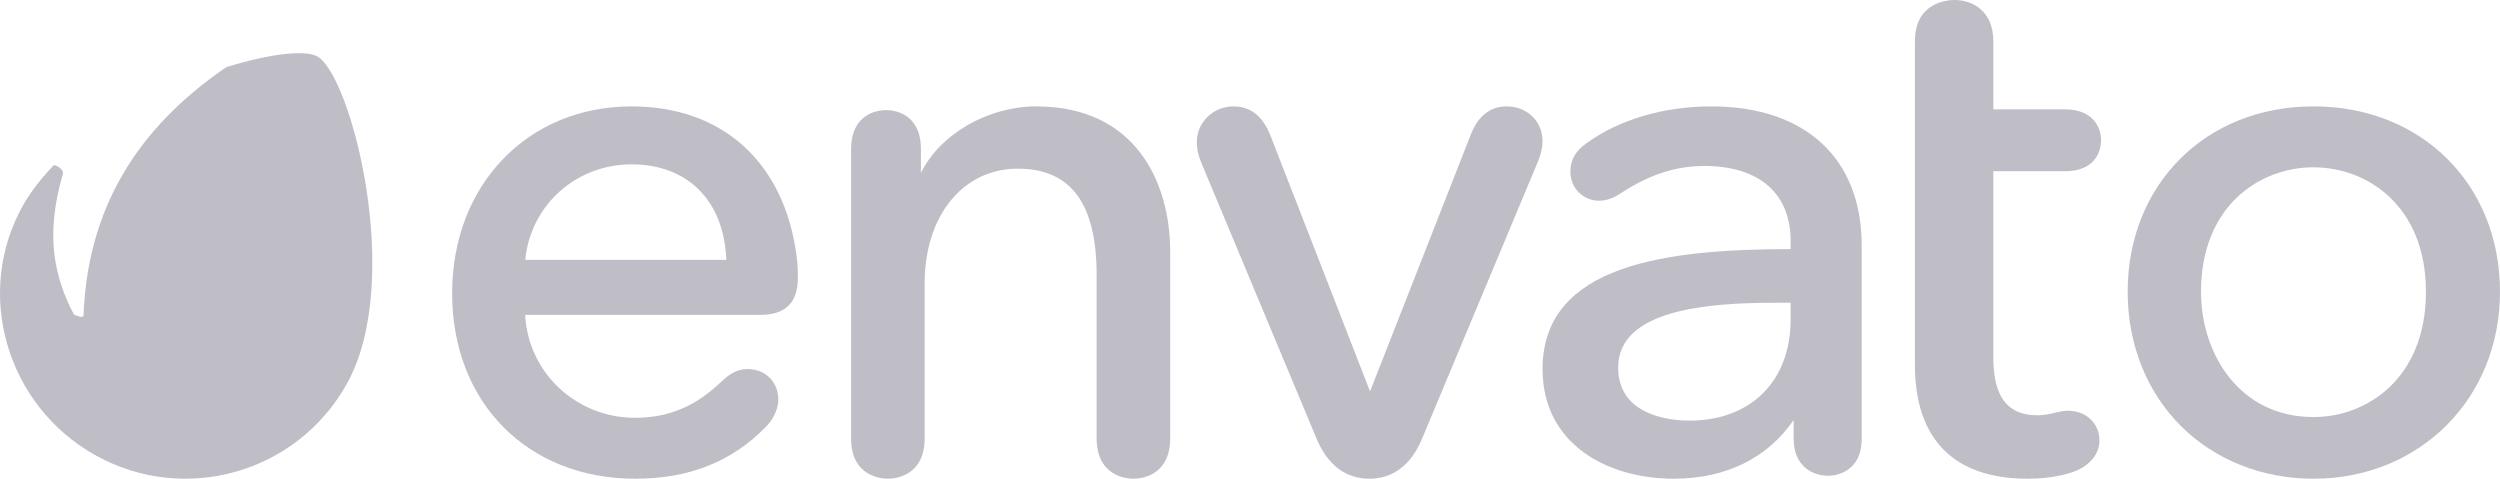
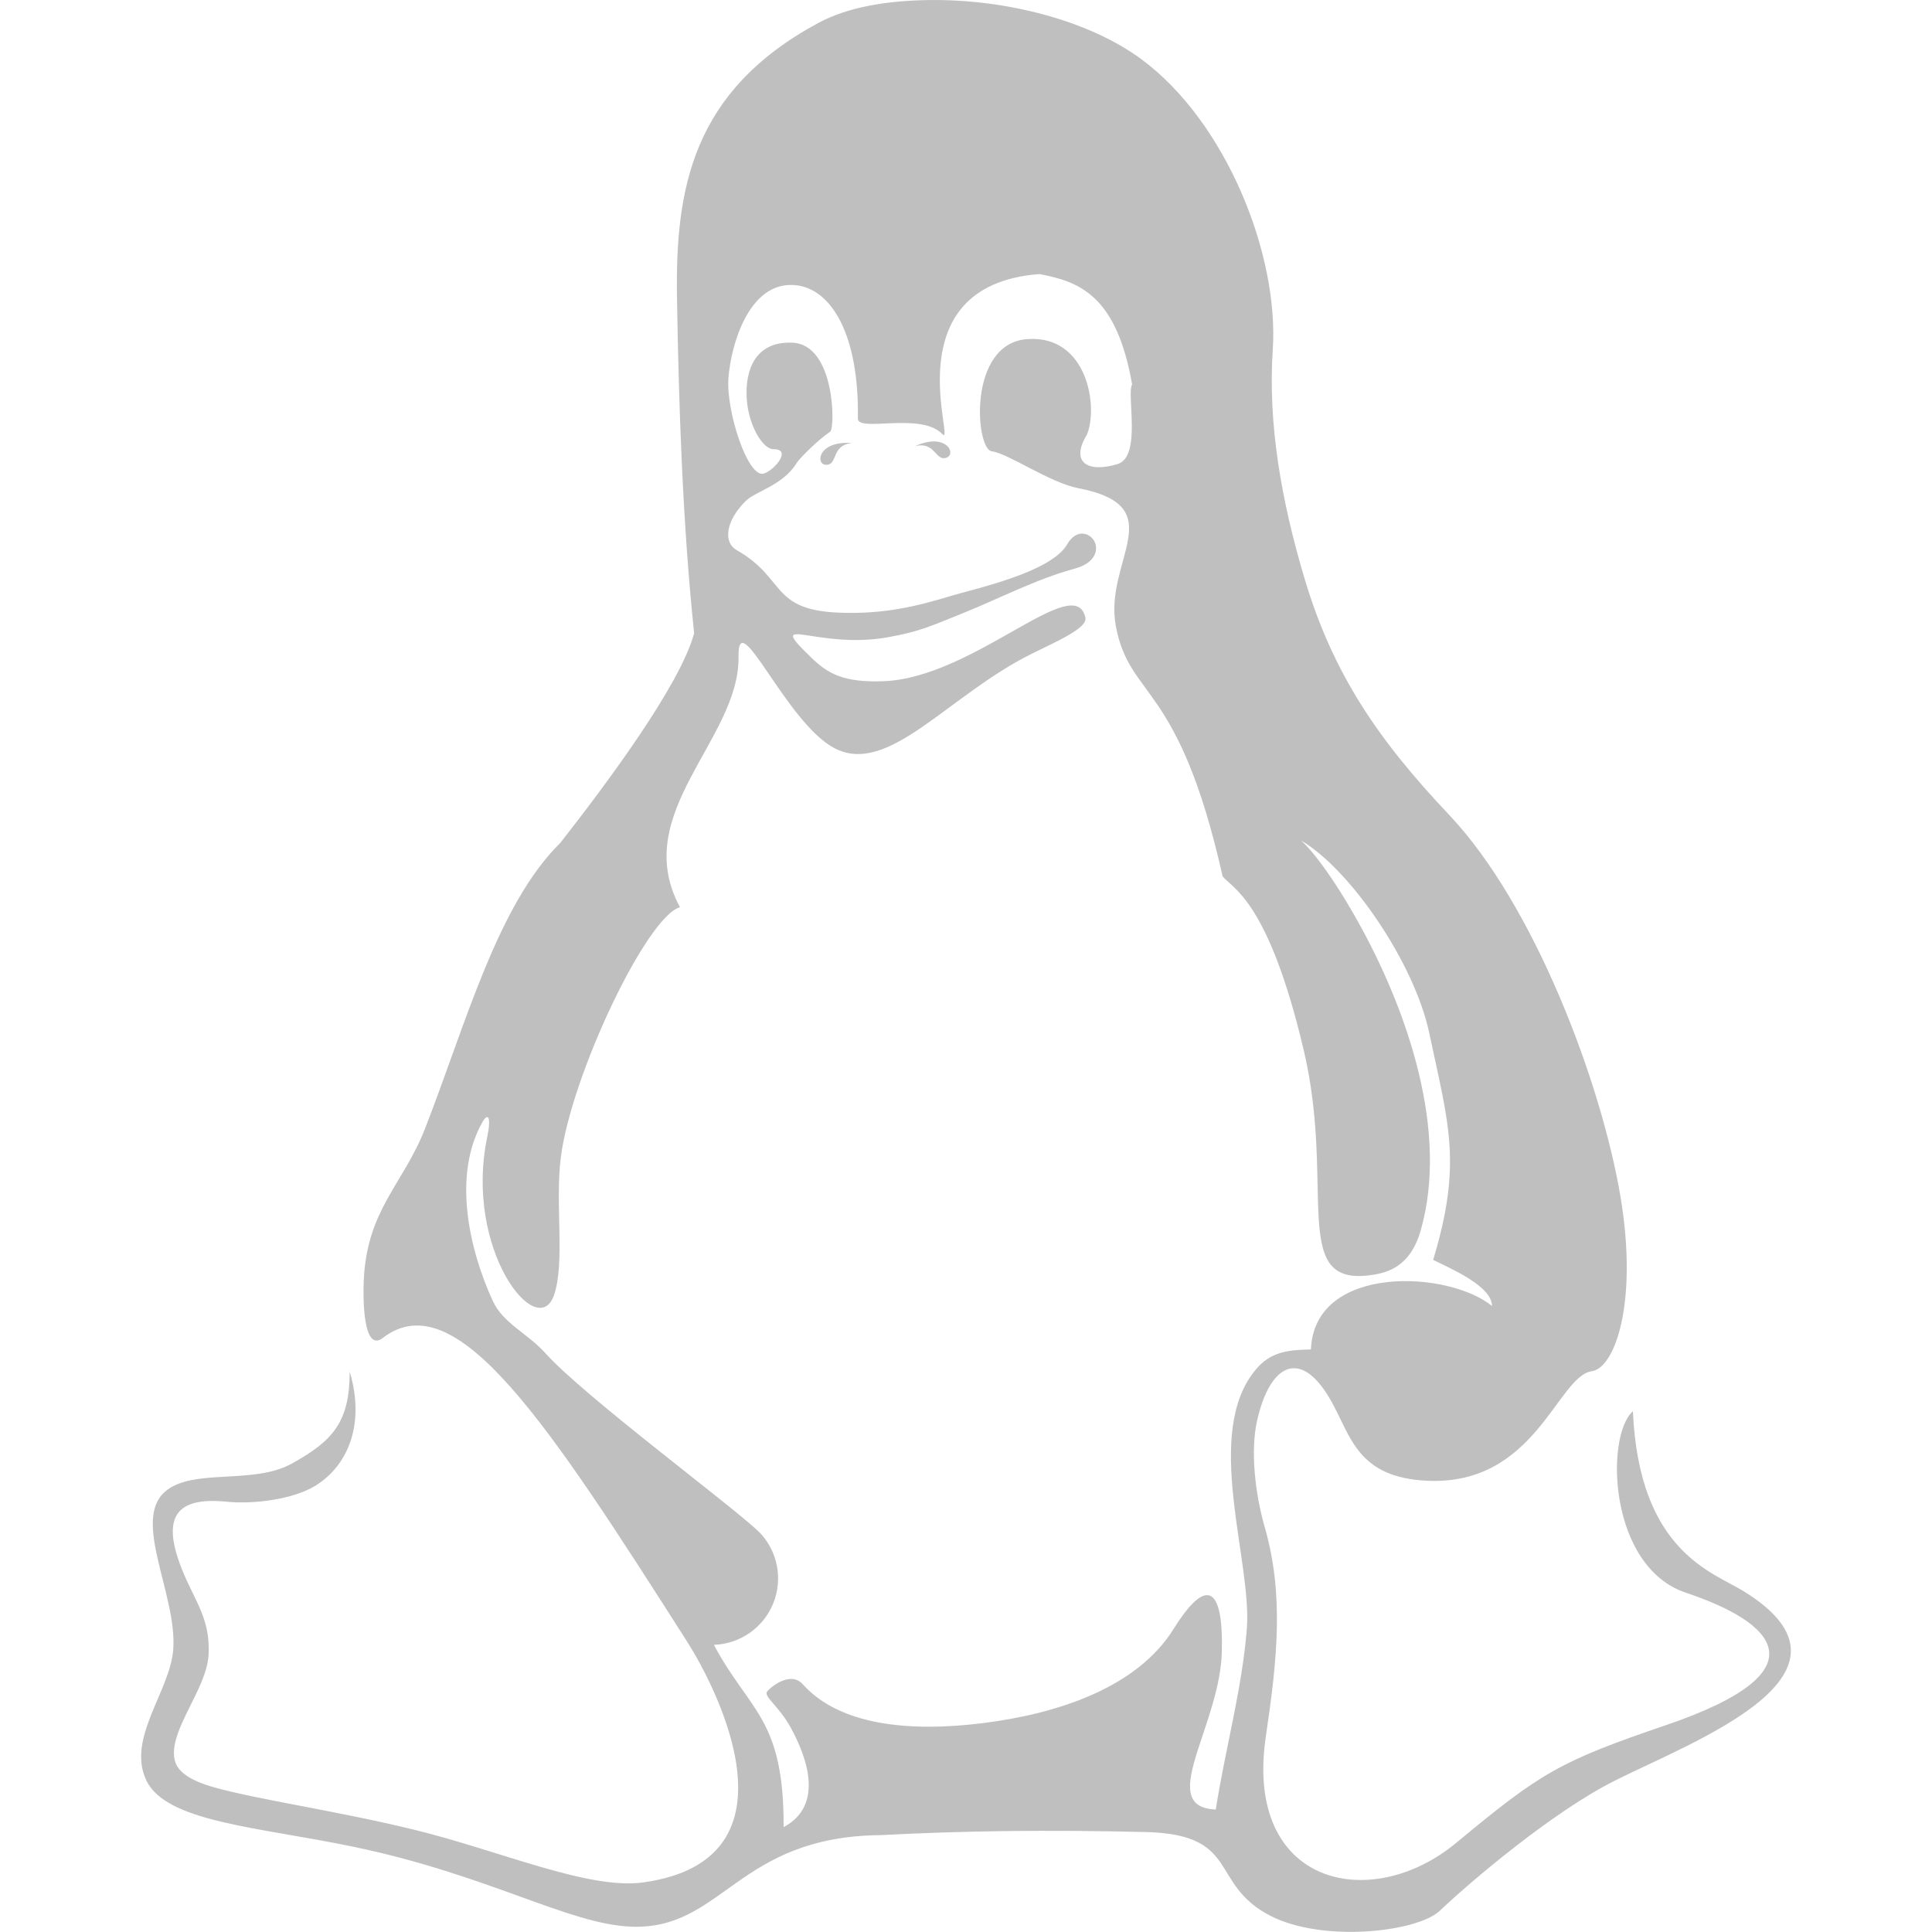
- <svg xmlns="http://www.w3.org/2000/svg" width="94px" height="18px" viewBox="0 0 94 18" version="1.1">
-   <g id="Personal-1-mixed" stroke="none" stroke-width="1" fill="none" fill-rule="evenodd" opacity="0.3">
-     <g transform="translate(-409, -5049)" fill="#282642" fill-rule="nonzero" id="clients">
-       <g transform="translate(350, 4446)">
-         <g id="Group-5" transform="translate(59, 487)">
-           <g id="client-5" transform="translate(0, 116)">
-             <path d="M11.934,2.123 C11.465,1.863 10.123,2.024 8.51,2.524 C5.688,4.455 3.306,7.3 3.14,11.869 C3.11,11.979 2.832,11.854 2.776,11.821 C2.014,10.358 1.712,8.818 2.349,6.597 C2.467,6.399 2.08,6.156 2.01,6.225 C1.87,6.365 1.288,6.986 0.901,7.658 C-1.016,10.987 0.238,15.253 3.592,17.12 C6.945,18.989 11.179,17.783 13.045,14.425 C15.205,10.55 13.2,2.831 11.934,2.123 L11.934,2.123 Z" id="Path" />
-             <path d="M23.745,4 C19.837,4 17,6.955 17,11.027 C17,15.133 19.83,18 23.882,18 C25.928,18 27.549,17.349 28.837,16.009 C29.222,15.586 29.264,15.179 29.264,15.023 C29.264,14.359 28.778,13.877 28.11,13.877 C27.773,13.877 27.491,14.007 27.167,14.311 C26.438,15.002 25.477,15.709 23.882,15.709 C21.664,15.709 19.86,14.015 19.746,11.84 L28.574,11.84 C29.534,11.84 30,11.384 30,10.445 C30,10.169 30,9.969 29.945,9.576 C29.47,6.085 27.152,4 23.746,4 L23.745,4 Z M23.745,6.18 C25.865,6.18 27.225,7.554 27.309,9.771 L19.749,9.771 C19.948,7.719 21.653,6.18 23.745,6.18 L23.745,6.18 Z" id="Shape" />
-             <path d="M38.968,4 C37.142,4 35.333,5.049 34.626,6.506 L34.626,5.605 C34.626,4.211 33.544,4.14 33.327,4.14 C32.685,4.14 32,4.525 32,5.605 L32,16.479 C32,17.927 33.152,18 33.383,18 C33.614,18 34.767,17.927 34.767,16.479 L34.767,10.65 C34.767,8.114 36.206,6.342 38.267,6.342 C40.263,6.342 41.233,7.65 41.233,10.341 L41.233,16.479 C41.233,17.927 42.386,18 42.617,18 C42.848,18 44,17.927 44,16.479 L44,9.473 C44,6.828 42.678,4.001 38.968,4.001 L38.968,4 Z" id="Path" />
-             <path d="M56.652,4 C56.016,4 55.554,4.376 55.28,5.116 L51.514,14.717 L47.777,5.116 C47.484,4.365 47.026,4 46.377,4 C45.618,4 45,4.6 45,5.338 C45,5.521 45.02,5.758 45.173,6.128 L49.501,16.488 C50.016,17.738 50.865,18 51.486,18 C52.107,18 52.955,17.738 53.472,16.489 L57.828,6.071 C57.977,5.706 58,5.437 58,5.31 C58,4.564 57.42,4 56.652,4 L56.652,4 Z" id="Path" />
-             <path d="M64.34,4.001 C62.558,4.001 60.898,4.489 59.667,5.374 C59.25,5.658 59.046,6.011 59.046,6.455 C59.046,7.067 59.521,7.547 60.129,7.547 C60.392,7.547 60.686,7.444 60.956,7.258 C62.014,6.564 63.009,6.241 64.085,6.241 C66.145,6.241 67.328,7.271 67.328,9.068 L67.328,9.366 C62.703,9.371 58,9.92 58,13.877 C58,16.725 60.474,18 62.926,18 C64.879,18 66.439,17.239 67.44,15.798 L67.44,16.491 C67.44,17.523 68.144,17.889 68.749,17.889 C68.876,17.889 70,17.849 70,16.491 L70,9.234 C70,5.957 67.884,4 64.34,4 L64.34,4.001 Z M66.742,11.384 L67.328,11.384 L67.328,12.015 C67.328,14.324 65.833,15.816 63.52,15.816 C62.893,15.816 60.844,15.672 60.844,13.821 C60.844,11.636 64.21,11.384 66.742,11.384 L66.742,11.384 Z" id="Shape" />
-             <path d="M77.63,6.439 C78.934,6.439 79,5.481 79,5.289 C79,4.72 78.64,4.111 77.63,4.111 L74.949,4.111 L74.949,1.55 C74.949,0.406 74.163,0 73.49,0 C73.241,0 72,0.075 72,1.55 L72,13.71 C72,16.517 73.466,18 76.24,18 C76.958,18 77.657,17.88 78.115,17.679 C78.639,17.432 78.939,17.026 78.939,16.565 C78.939,15.914 78.44,15.443 77.751,15.443 C77.618,15.443 77.429,15.474 77.221,15.531 C76.965,15.591 76.792,15.614 76.603,15.614 C75.475,15.614 74.949,14.919 74.949,13.424 L74.949,6.438 L77.63,6.438 L77.63,6.439 Z" id="Path" />
-             <path d="M86.986,4 C82.937,4 80,6.932 80,10.972 C80,12.938 80.712,14.731 82.003,16.019 C83.285,17.296 85.055,18 86.986,18 C90.985,18 94,14.979 94,10.972 C94,6.932 91.05,4 86.986,4 L86.986,4 Z M86.986,15.681 C84.21,15.681 82.758,13.312 82.758,10.971 C82.758,7.755 84.95,6.291 86.986,6.291 C89.023,6.291 91.215,7.755 91.215,10.971 C91.215,14.207 89.023,15.681 86.986,15.681 Z" id="Shape" />
-           </g>
-         </g>
-       </g>
-     </g>
-   </g>
+ <svg xmlns="http://www.w3.org/2000/svg" t="1592726937303" class="icon" viewBox="0 0 1024 1024" version="1.1" p-id="2236" width="48" height="48">
+   <path d="M378.384 871.794A35.215 35.215 0 0 0 402.7 812.32c-14.272-13.943-93.028-72.158-113.584-95.051-9.543-10.628-22.466-15.835-27.944-27.771-12.594-27.467-21.42-66.663-5.446-94.813 2.896-5.091 4.747-2.805 2.542 7.79-12.544 60.066 26.726 109.126 35.372 83.963 5.972-17.373 0.436-48.476 3.628-73.178 5.65-43.705 45.596-127.61 63.142-132.405-27.063-49.916 31.736-88.989 31.02-132.8-0.469-28.487 25.13 35.026 50.861 48.5 28.734 15.037 60.321-28.339 105.145-50.351 12.684-6.227 28.955-13.384 27.861-18.69-5.265-25.615-58.89 31.596-106.773 33.53-21.865 0.871-29.967-4.27-38.415-12.397-25.525-24.563 2.6-4.064 40.545-10.9 16.864-3.043 22.531-5.84 40.431-13.038 17.9-7.206 38.35-17.867 58.602-23.345 14.1-3.817 12.923-14.363 7.444-17.53-3.158-1.826-7.83-1.653-11.54 4.73-8.687 14.963-49.546 23.609-62.296 27.491-16.378 4.985-34.491 9.65-58.544 8.67-36.556-1.472-28.034-18.162-54.185-33.092-7.666-4.377-5.601-15.868 4.59-26.02 5.331-5.321 19.965-8.324 27.22-20.416 1.02-1.695 10.365-11.434 17.694-16.468 2.534-1.753 2.756-46.19-20.145-47.102-19.454-0.782-24.99 14.239-24.168 29.202 0.814 14.955 8.777 27.294 14.075 27.236 10.208-0.107 0.65 11.122-4.944 12.931-8.498 2.756-20.146-33.307-18.805-50.614 1.399-18.031 10.826-49.973 33.751-49.348 20.64 0.56 35.602 26.332 34.846 70.777-0.132 7.535 33.471-3.595 44.683 8.2 8.012 8.44-27.475-78.746 51.552-84.751 20.828 3.973 40.818 10.866 49.134 58.527-3.077 4.96 5.182 38.21-7.667 42.159-15.678 4.82-25.36-0.7-16.295-15.572 6.202-14.939 0.14-52.934-31.596-50.648-31.744 2.28-27.533 58.364-18.83 59.474 8.704 1.103 30.618 16.592 45.918 19.562 50.22 9.73 13.326 38.398 19.84 73.087 7.363 39.189 33.283 28.84 56.587 132.603 4.862 6.317 24.16 12.306 42.965 92.024 16.912 71.722-7.034 123.883 33.636 119.597 9.163-0.962 22.547-3.512 28.371-23.83 15.218-53.116-7.626-116.414-30.691-159.132-13.433-24.9-26.085-41.862-32.764-47.686 26.43 15.556 60.222 65.24 68.02 102.134 10.242 48.45 17.555 68.966 2.057 120.206 8.941 4.45 31.193 13.86 31.193 24.44-23.181-18.978-94.146-22.342-95.973 23.024-12.1 0.238-21.256 1.225-29.046 10.439-28.527 33.693-2.04 101.401-4.927 137.71-2.55 31.95-11.442 63.595-16.46 95.693-16.987-0.641-15.325-13.03-9.88-30.387 4.813-15.325 12.562-34.524 13.072-52.934 0.46-16.665-1.366-27.071-5.586-29.654-4.228-2.591-10.833 2.657-19.964 17.29-19.488 31.251-61.695 44.997-101.114 49.908-39.41 4.919-76.049 1.02-95.454-20.623-6.63-7.403-17.636 2.016-18.944 3.982-1.753 2.632 6.424 7.748 12.577 19.002 9 16.435 17.554 41.376-3.76 52.76 0.24-57.869-18.154-61.258-36.95-96.621z m-14.091-1.53c14.124 22.136 63.89 115.352-23.354 127.453-29.177 4.047-76.164-16.905-121.678-27.993-40.9-9.962-82.433-15.86-105.671-22.367-13.993-3.915-19.841-8.917-21.059-14.749-3.224-15.473 16.995-37.173 18.015-55.484 1.029-18.32-6.712-27.837-13.046-42.783-6.35-14.98-7.996-26.2-2.92-32.624 3.948-4.994 11.977-7.083 25.031-5.816 16.55 1.62 36.532-1.752 47.275-8.275 18.089-10.99 26.594-33.505 18.459-60.626 0 26.545-8.744 36.598-30.658 48.73-20.647 11.443-52.531 2.189-67.182 14.849-17.628 15.234 6.293 54.563 4.335 83.427-1.505 22.178-24.752 47.176-14.387 69.42 10.43 22.382 59.063 24.825 109.776 35.371 72.076 15.02 114.11 41.146 147.41 42.38 48.582 1.794 56.026-47.867 132.314-48.533a1655.08 1655.08 0 0 1 65.742-2.13c24.637-0.305 49.24-0.107 74.502 0.501 50.763 1.218 33.307 27.598 66.244 44.453 27.787 14.215 77.744 8.605 89.704-2.747 16.173-15.358 59.606-52.317 92.871-69.008 41.484-20.82 138.871-56.635 68.169-100.324-16.477-10.183-55.435-20.943-58.717-95.413-14.75 13.047-13.046 82.441 28.125 96.211 45.983 15.375 74.708 41.13-10.776 70.242-56.595 19.273-66.22 25.212-111.018 62.344-45.333 37.577-112.622 22.655-100.867-56.47 6.12-41.221 9.641-75.285-0.658-111.109-5.026-17.505-7.535-39.953-4.096-55.698 6.679-30.617 23.328-39.83 39.64-10.439 10.242 18.451 13.828 40.02 50.491 41.772 57.599 2.747 69-55.419 87.41-58.067 12.281-1.76 24.546-36.367 15.201-92.337-10.019-59.926-45.432-154.541-90.84-202.523-37.74-39.88-61.521-74.84-76.484-124.747-12.57-41.928-19.594-82.737-17.003-121.753 3.364-50.548-24.793-120.897-69.617-153.998C576.918 10.683 532.926-0.414 493.095 0.022c-22.334 0.239-43.35 3.488-59.507 12.216-66.474 35.93-75.76 87.26-74.766 145.846 0.93 55.032 2.814 117.829 9.09 177.566-7.436 27.433-46.131 79.43-70.916 111.075-33.323 32.772-50.145 96.112-71.714 151.456-11.5 29.499-30.872 42.825-32.5 80.755-0.453 10.611-0.091 38.053 10.093 30.206 38.982-30.009 87.762 45.654 161.418 161.122zM566.56 77.05c-2.098 6.252-10.743 11.459-5.256 15.843 5.495 4.376 8.637-6.12 19.684-10.052 2.855-1.02 16.132 0.428 18.575-5.857 1.069-2.74-6.844-5.865-11.558-10.356-4.713-4.475-9.336-8.473-13.77-8.185-11.442 0.724-5.816 13.063-7.675 18.607zM451.504 234.816c-18.22-1.357-19.47 11.763-13.433 11.549 6.153-0.214 2.37-10.381 13.433-11.55z m-31.258-33.513c2.155-0.469 5.215 3.184 4.269 8.308-1.324 7.108-0.749 11.566 4.204 11.59 0.814 0 1.694-0.147 2.007-1.998 2.377-14.173-5.018-24.571-8.045-25.344-6.968-1.769-6.12 8.226-2.435 7.444z m132.668-5.997c4.623 1.374 9.073 9.345 10.044 17.95 0.09 0.797 6.038-1.234 6.096-3.118 0.37-13.86-11.509-20.376-14.618-20.096-7.157 0.65-5.141 4.195-1.522 5.264z m-68.012 41.204c16.575-7.642 22.375 4.204 16.65 6.112-5.833 1.942-5.882-8.892-16.65-6.112z" p-id="2237" fill="#bfbfbf" />
</svg>
